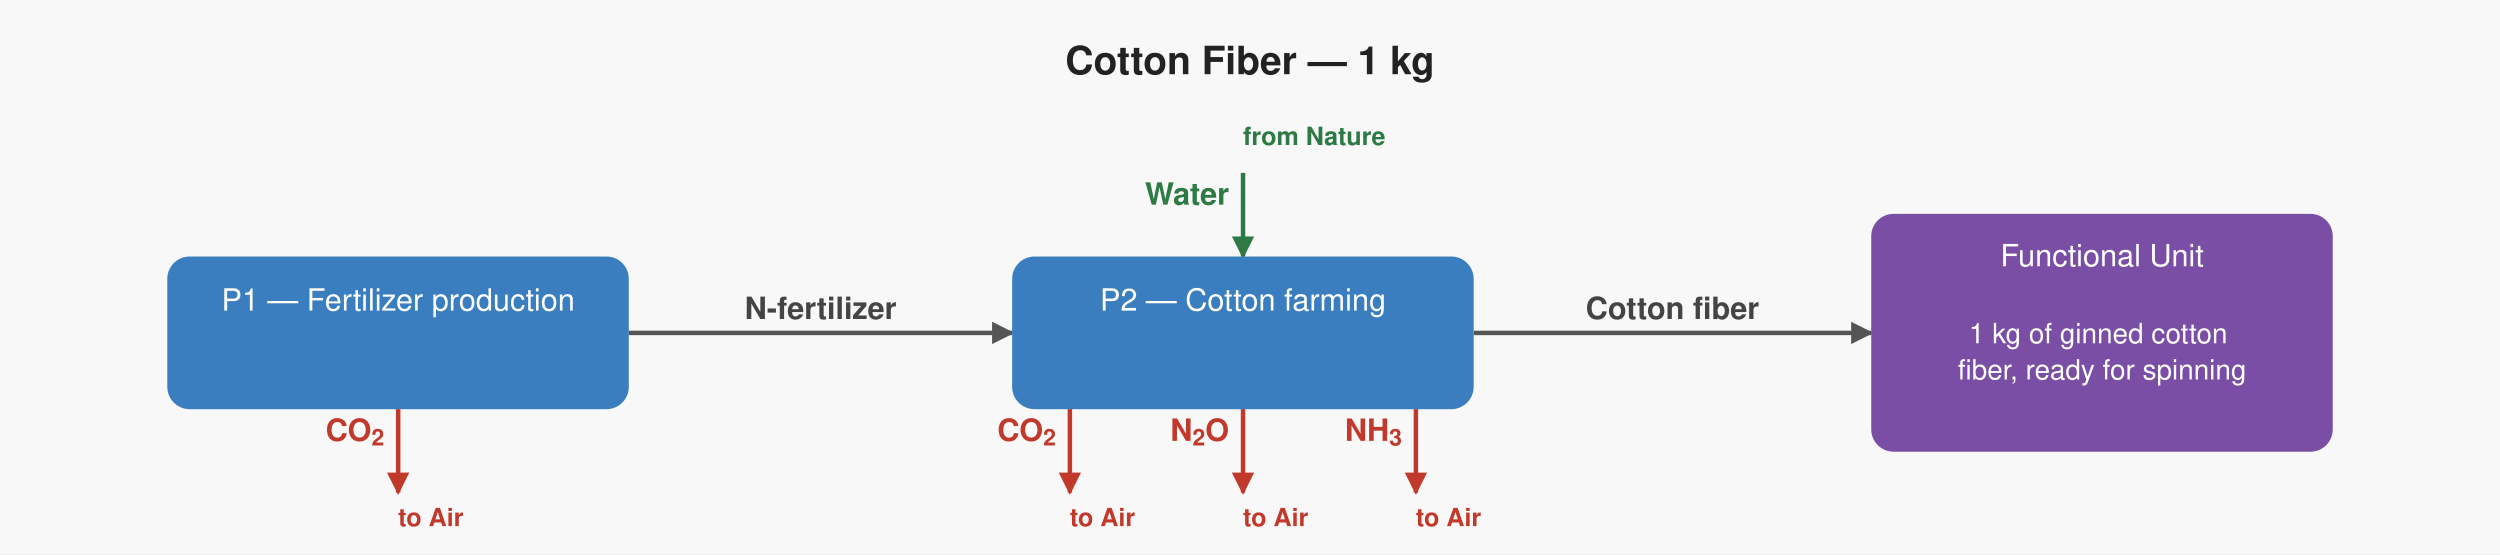
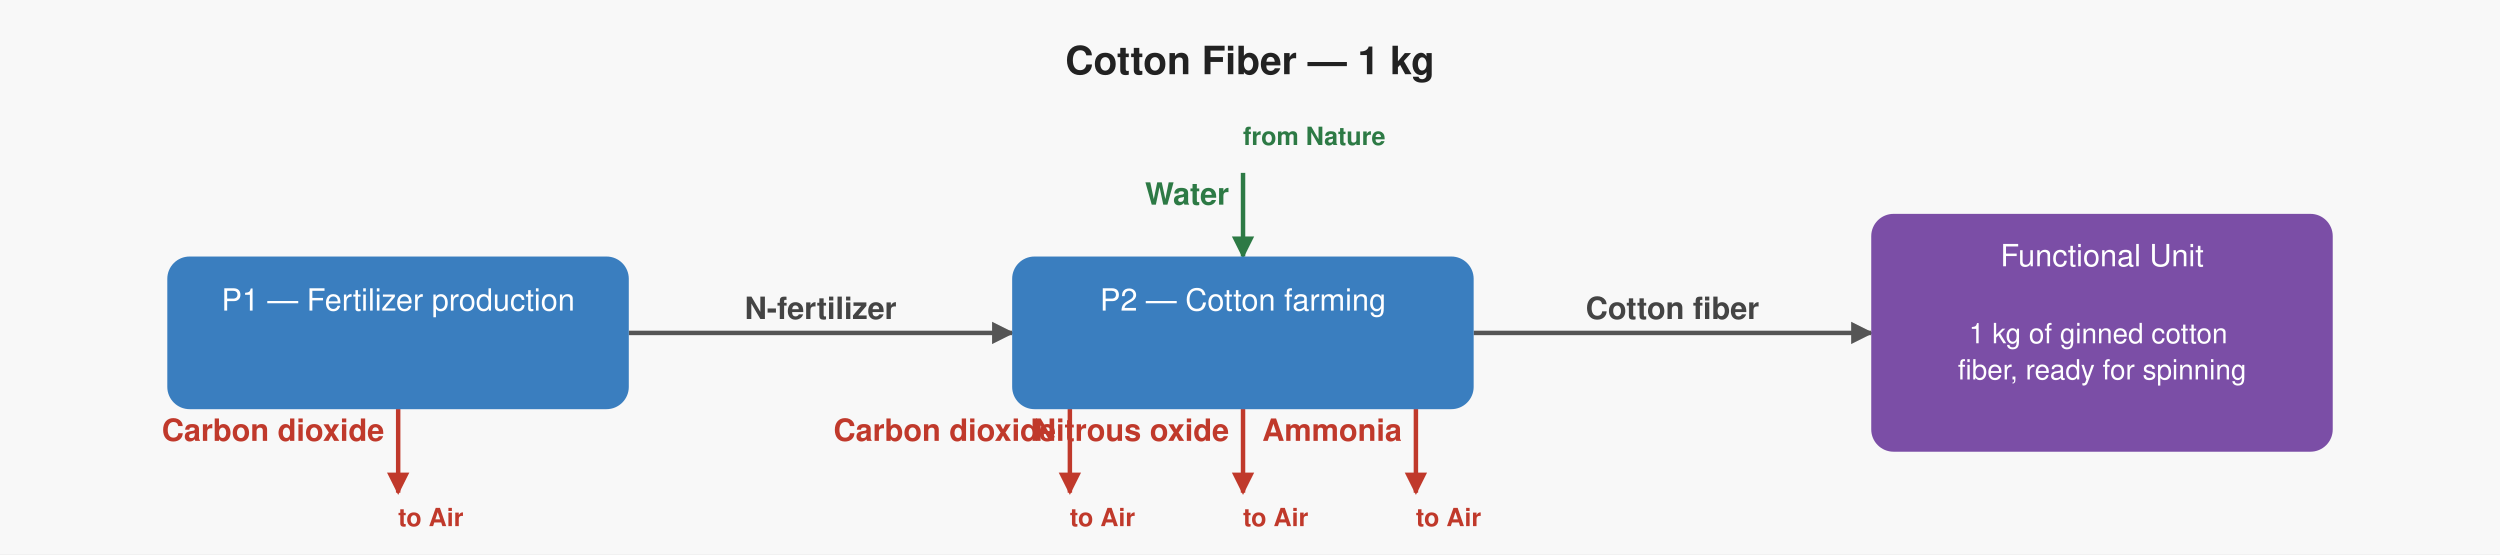
<svg xmlns="http://www.w3.org/2000/svg" width="896.6" height="198.7" viewBox="0 -76.7 896.6 198.7">
  <rect x="0" y="-76.7" width="896.6" height="198.7" fill="#f8f8f8" />
  <defs>
    <marker id="arr" viewBox="0 0 10 10" refX="9" refY="5" markerWidth="5" markerHeight="5" orient="auto">
      <path d="M0,0 L10,5 L0,10 z" fill="#555555" />
    </marker>
    <marker id="arr-green" viewBox="0 0 10 10" refX="9" refY="5" markerWidth="5" markerHeight="5" orient="auto">
      <path d="M0,0 L10,5 L0,10 z" fill="#2d7a45" />
    </marker>
    <marker id="arr-red" viewBox="0 0 10 10" refX="9" refY="5" markerWidth="5" markerHeight="5" orient="auto">
      <path d="M0,0 L10,5 L0,10 z" fill="#c0392b" />
    </marker>
  </defs>
  <text x="448.3" y="-50.1" text-anchor="middle" dominant-baseline="auto" font-family="Helvetica,Arial,sans-serif" font-size="14" font-weight="bold" fill="#222">Cotton Fiber — 1 kg</text>
  <line x1="142.8" y1="70.0" x2="142.8" y2="100.0" stroke="#c0392b" stroke-width="1.6" marker-end="url(#arr-red)" />
-   <text x="137.8" y="81.4" text-anchor="end" dominant-baseline="auto" font-family="Helvetica,Arial,sans-serif" font-size="11" font-weight="bold" fill="#c0392b">CO<tspan baseline-shift="sub" font-size="0.75em">2</tspan>
-   </text>
+   <text x="137.8" y="81.4" text-anchor="end" dominant-baseline="auto" font-family="Helvetica,Arial,sans-serif" font-size="11" font-weight="bold" fill="#c0392b">Carbon dioxide</text>
  <text x="142.8" y="112.0" text-anchor="start" dominant-baseline="auto" font-family="Helvetica,Arial,sans-serif" font-size="9" font-weight="bold" fill="#c0392b">to Air</text>
  <text x="445.8" y="-24.7" text-anchor="start" dominant-baseline="auto" font-family="Helvetica,Arial,sans-serif" font-size="9" font-weight="bold" fill="#2d7a45">from Nature</text>
  <line x1="445.8" y1="-14.7" x2="445.8" y2="15.3" stroke="#2d7a45" stroke-width="1.6" marker-end="url(#arr-green)" />
  <text x="440.8" y="-3.3" text-anchor="end" dominant-baseline="auto" font-family="Helvetica,Arial,sans-serif" font-size="11" font-weight="bold" fill="#2d7a45">Water</text>
  <line x1="383.7" y1="70.0" x2="383.7" y2="100.0" stroke="#c0392b" stroke-width="1.6" marker-end="url(#arr-red)" />
-   <text x="378.7" y="81.4" text-anchor="end" dominant-baseline="auto" font-family="Helvetica,Arial,sans-serif" font-size="11" font-weight="bold" fill="#c0392b">CO<tspan baseline-shift="sub" font-size="0.75em">2</tspan>
-   </text>
+   <text x="378.7" y="81.4" text-anchor="end" dominant-baseline="auto" font-family="Helvetica,Arial,sans-serif" font-size="11" font-weight="bold" fill="#c0392b">Carbon dioxide</text>
  <text x="383.7" y="112.0" text-anchor="start" dominant-baseline="auto" font-family="Helvetica,Arial,sans-serif" font-size="9" font-weight="bold" fill="#c0392b">to Air</text>
  <line x1="445.8" y1="70.0" x2="445.8" y2="100.0" stroke="#c0392b" stroke-width="1.6" marker-end="url(#arr-red)" />
-   <text x="440.8" y="81.4" text-anchor="end" dominant-baseline="auto" font-family="Helvetica,Arial,sans-serif" font-size="11" font-weight="bold" fill="#c0392b">N<tspan baseline-shift="sub" font-size="0.75em">2</tspan>O</text>
+   <text x="440.8" y="81.4" text-anchor="end" dominant-baseline="auto" font-family="Helvetica,Arial,sans-serif" font-size="11" font-weight="bold" fill="#c0392b">Nitrous oxide</text>
  <text x="445.8" y="112.0" text-anchor="start" dominant-baseline="auto" font-family="Helvetica,Arial,sans-serif" font-size="9" font-weight="bold" fill="#c0392b">to Air</text>
  <line x1="507.8" y1="70.0" x2="507.8" y2="100.0" stroke="#c0392b" stroke-width="1.6" marker-end="url(#arr-red)" />
-   <text x="502.8" y="81.4" text-anchor="end" dominant-baseline="auto" font-family="Helvetica,Arial,sans-serif" font-size="11" font-weight="bold" fill="#c0392b">NH<tspan baseline-shift="sub" font-size="0.75em">3</tspan>
-   </text>
+   <text x="502.8" y="81.4" text-anchor="end" dominant-baseline="auto" font-family="Helvetica,Arial,sans-serif" font-size="11" font-weight="bold" fill="#c0392b">Ammonia</text>
  <text x="507.8" y="112.0" text-anchor="start" dominant-baseline="auto" font-family="Helvetica,Arial,sans-serif" font-size="9" font-weight="bold" fill="#c0392b">to Air</text>
  <line x1="225.5" y1="42.7" x2="363.0" y2="42.7" stroke="#555555" stroke-width="1.6" marker-end="url(#arr)" />
  <text x="294.3" y="37.7" text-anchor="middle" dominant-baseline="auto" font-family="Helvetica,Arial,sans-serif" font-size="11" font-weight="bold" fill="#444">N-fertilizer</text>
  <line x1="528.5" y1="42.7" x2="671.1" y2="42.7" stroke="#555555" stroke-width="1.6" marker-end="url(#arr)" />
  <text x="599.8" y="37.7" text-anchor="middle" dominant-baseline="auto" font-family="Helvetica,Arial,sans-serif" font-size="11" font-weight="bold" fill="#444">Cotton fiber</text>
  <rect x="60.0" y="15.3" width="165.513" height="54.745" rx="8" fill="#3a7ebf" />
  <text x="142.8" y="34.7" text-anchor="middle" dominant-baseline="auto" font-family="Helvetica,Arial,sans-serif" font-size="11" font-weight="normal" fill="white">P1 — Fertilizer production</text>
  <rect x="363.0" y="15.3" width="165.513" height="54.745" rx="8" fill="#3a7ebf" />
  <text x="445.8" y="34.7" text-anchor="middle" dominant-baseline="auto" font-family="Helvetica,Arial,sans-serif" font-size="11" font-weight="normal" fill="white">P2 — Cotton farming</text>
  <rect x="671.1" y="-0.0" width="165.513" height="85.301" rx="8" fill="#7b4ea6" />
  <text x="753.9" y="18.8" text-anchor="middle" dominant-baseline="auto" font-family="Helvetica,Arial,sans-serif" font-size="11" font-weight="normal" fill="white">Functional Unit</text>
  <text text-anchor="middle" font-family="Helvetica,Arial,sans-serif" font-size="10" font-weight="normal" fill="white">
    <tspan x="753.9" y="46.4" dominant-baseline="auto">1 kg of ginned cotton</tspan>
    <tspan x="753.9" y="59.4" dominant-baseline="auto">fiber, ready for spinning</tspan>
  </text>
</svg>
